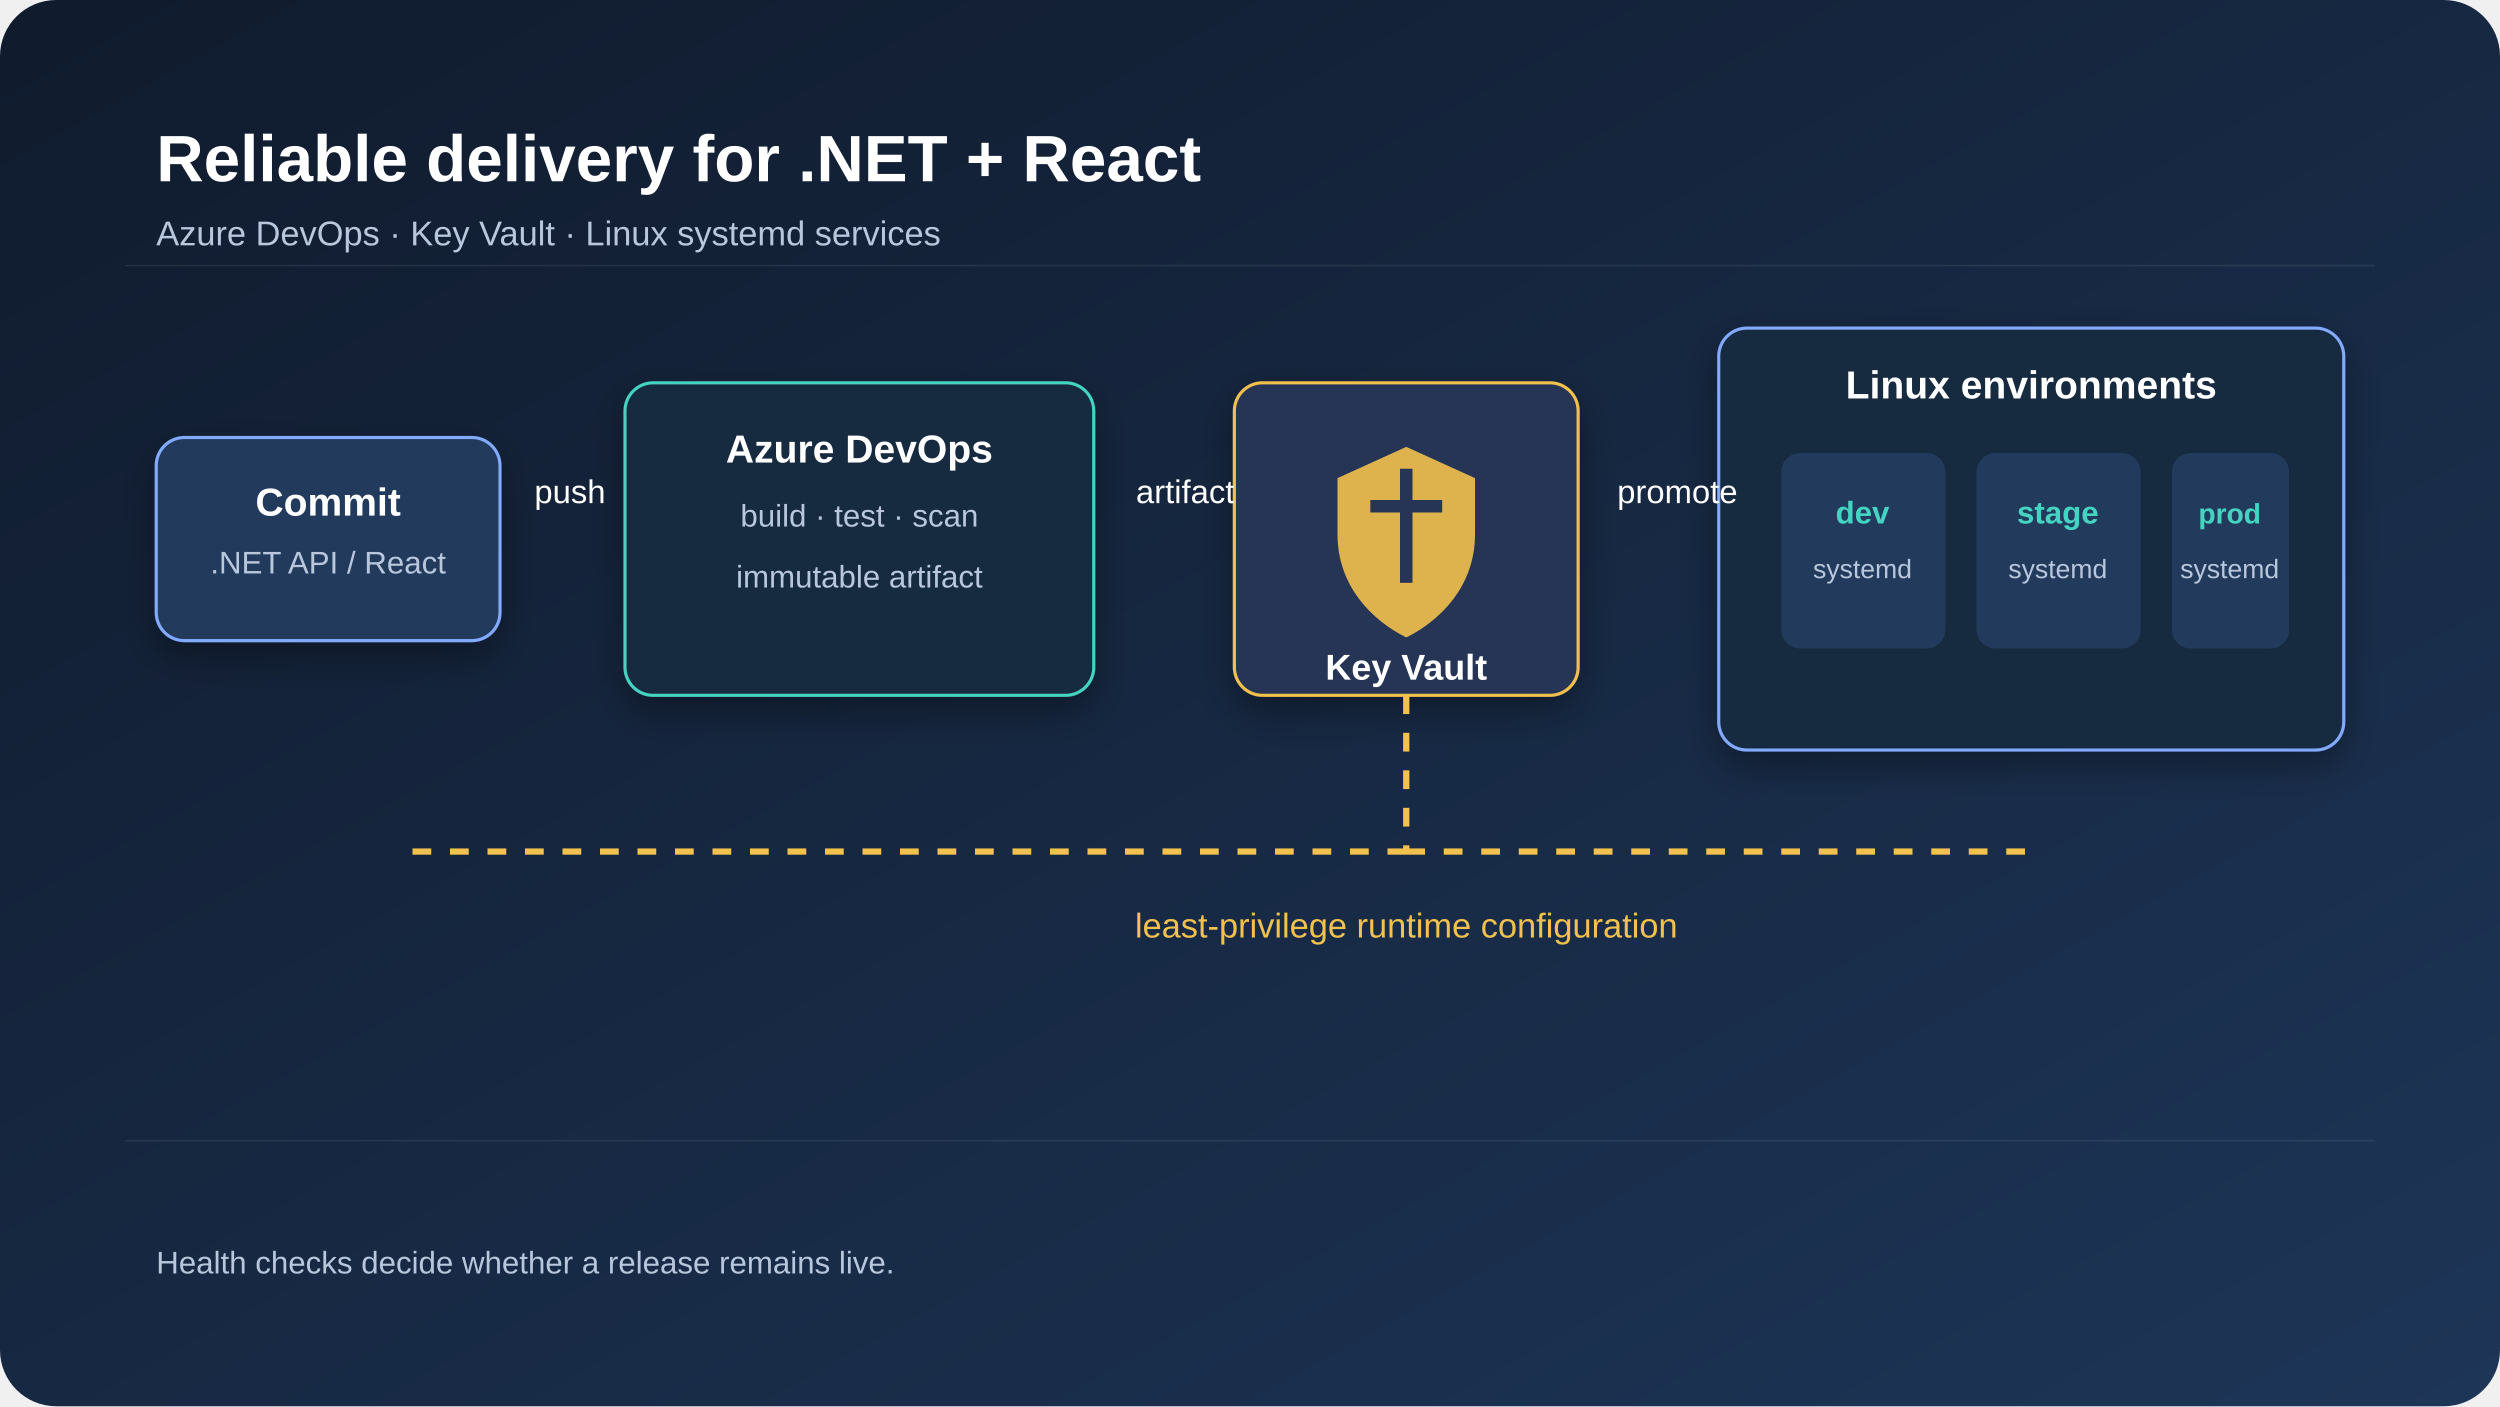
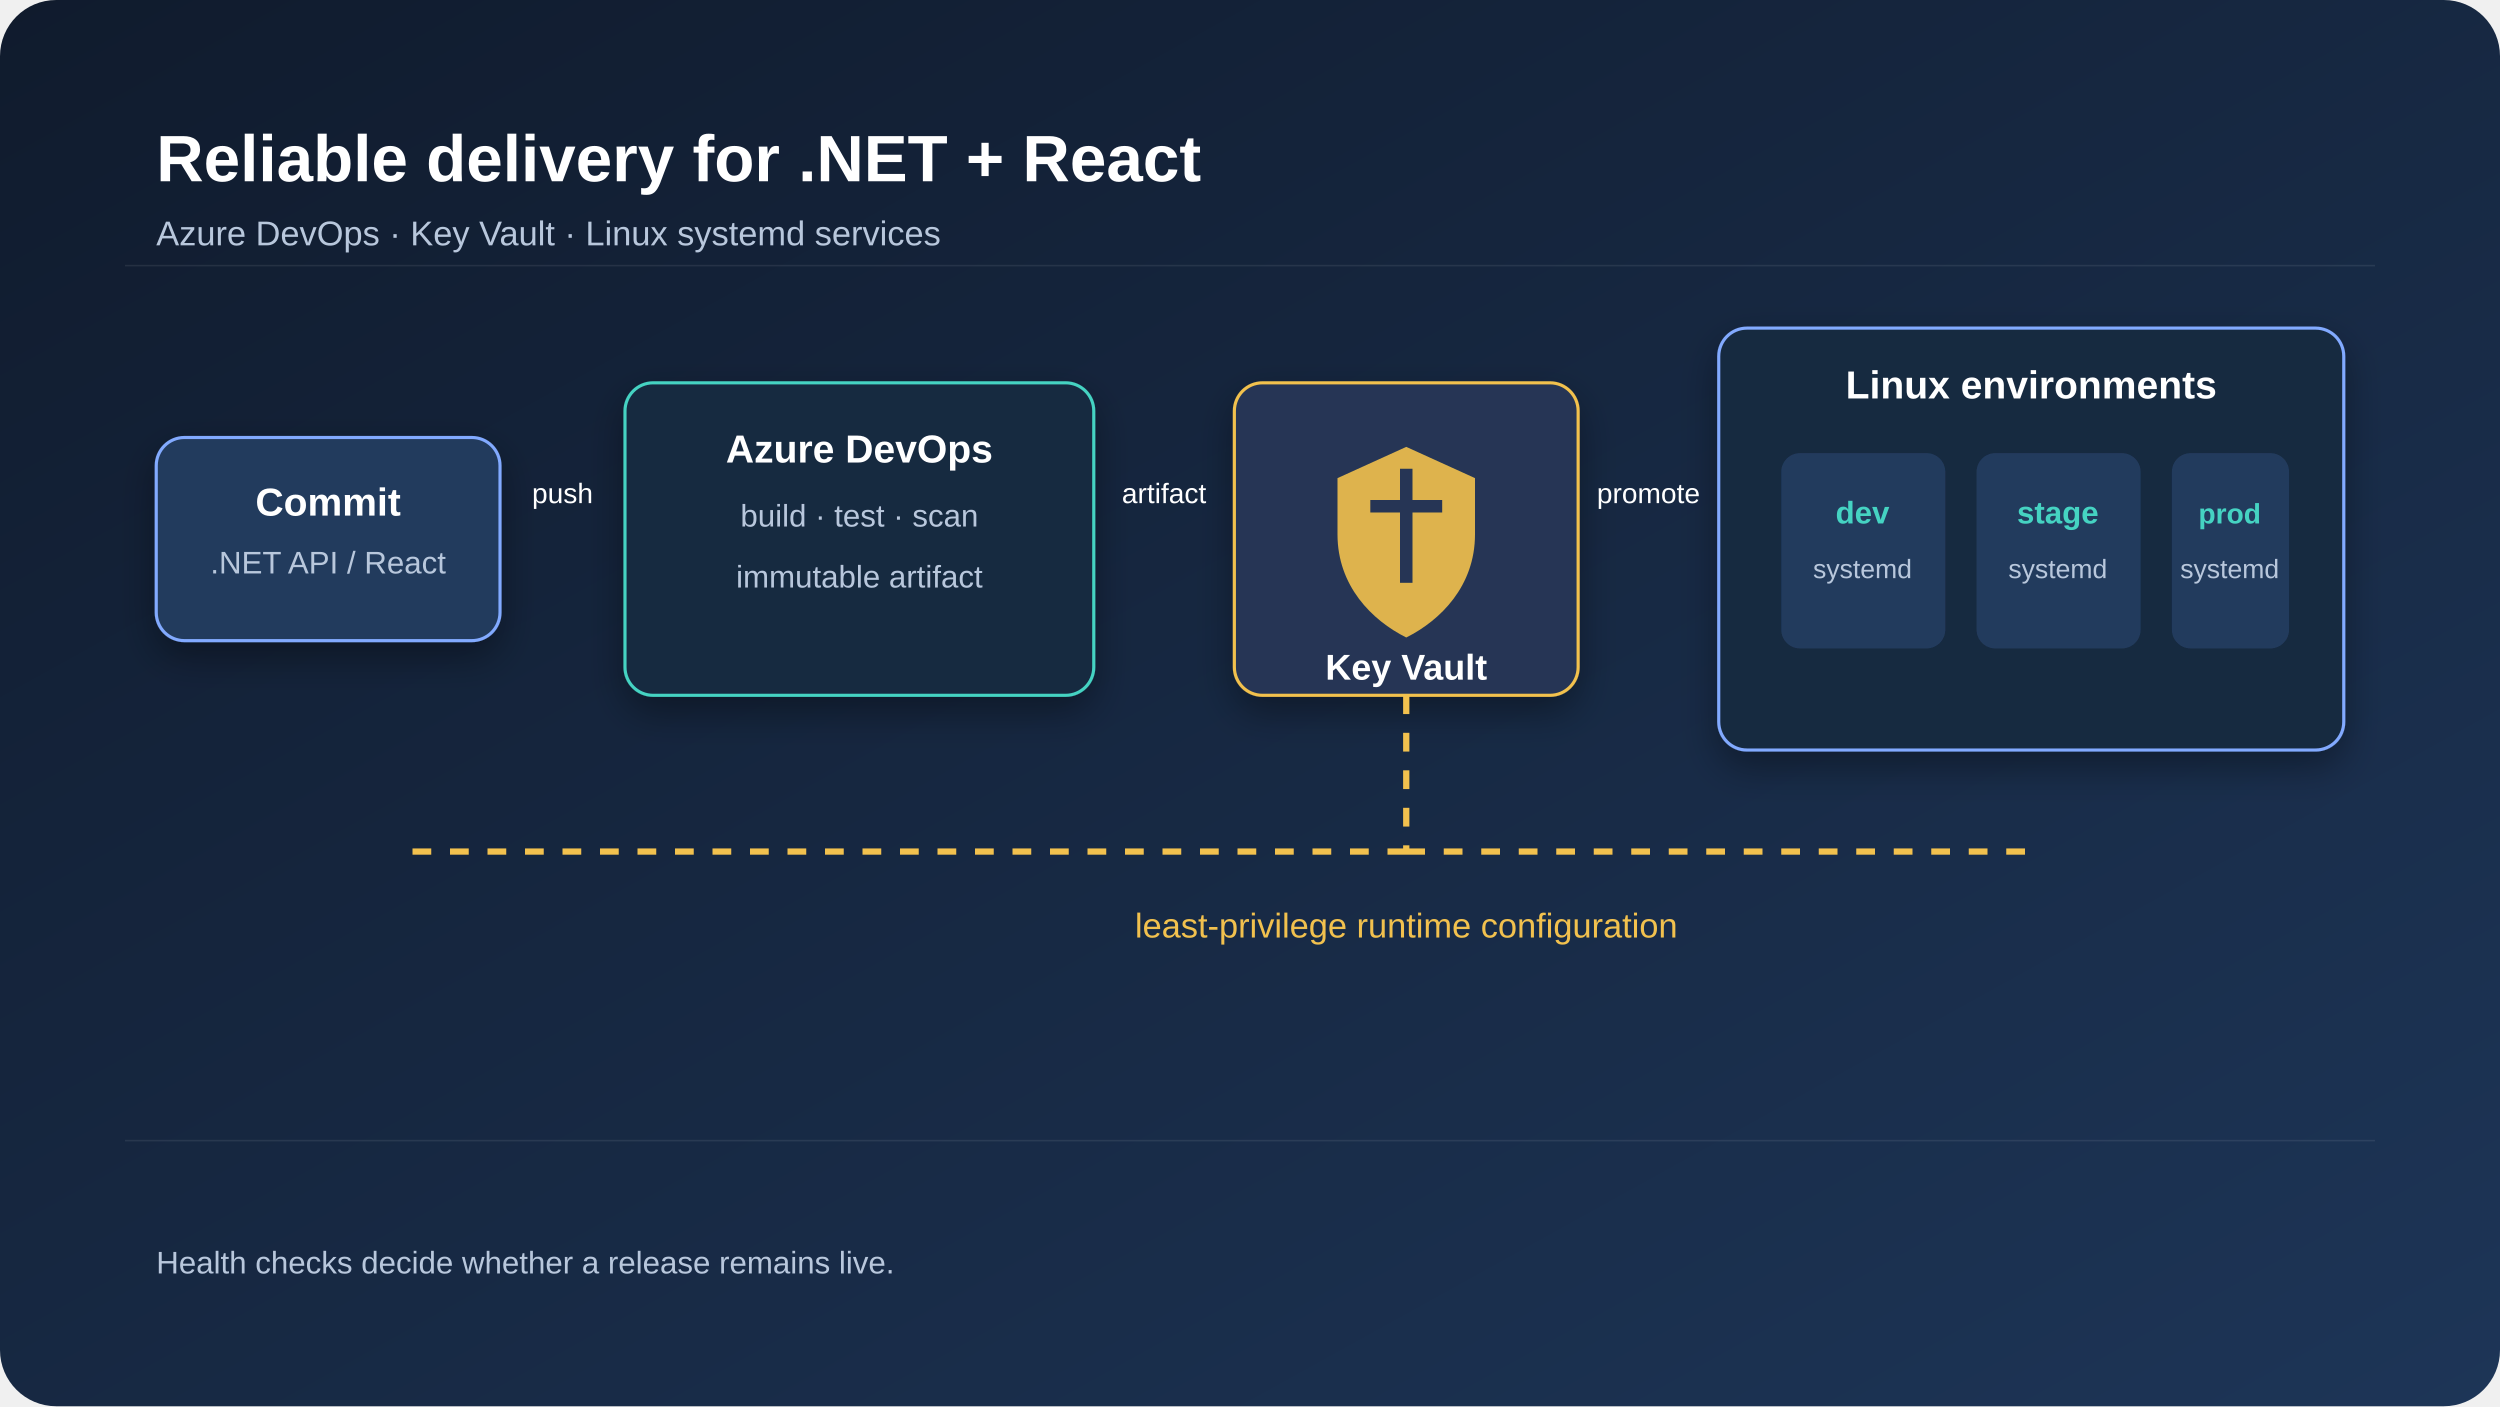
<svg xmlns="http://www.w3.org/2000/svg" viewBox="0 0 1600 900" role="img" aria-labelledby="title desc">
  <defs>
    <linearGradient id="bg" x1="0" y1="0" x2="1" y2="1">
      <stop offset="0" stop-color="#101b2d" />
      <stop offset="1" stop-color="#1d3557" />
    </linearGradient>
    <linearGradient id="accent" x1="0" y1="0" x2="1" y2="0">
      <stop offset="0" stop-color="#45d3c2" />
      <stop offset="1" stop-color="#82aaff" />
    </linearGradient>
    <filter id="shadow" x="-20%" y="-20%" width="140%" height="140%">
      <feDropShadow dx="0" dy="10" stdDeviation="12" flood-color="#050a12" flood-opacity=".35" />
    </filter>
  </defs>
  <rect width="1600" height="900" rx="36" fill="url(#bg)" />
  <path d="M80 730H1520M80 170H1520" stroke="#ffffff" stroke-opacity=".08" />
  <text x="100" y="116" fill="#ffffff" font-family="Arial, sans-serif" font-size="42" font-weight="700">Reliable delivery for .NET + React</text>
  <text x="100" y="157" fill="#b8c7dc" font-family="Arial, sans-serif" font-size="22">Azure DevOps · Key Vault · Linux systemd services</text>
  <g filter="url(#shadow)" font-family="Arial, sans-serif">
    <rect x="100" y="280" width="220" height="130" rx="18" fill="#223b5d" stroke="#82aaff" stroke-width="2" />
    <text x="210" y="330" text-anchor="middle" fill="#ffffff" font-size="25" font-weight="700">Commit</text>
    <text x="210" y="367" text-anchor="middle" fill="#b8c7dc" font-size="20">.NET API / React</text>
    <rect x="400" y="245" width="300" height="200" rx="18" fill="#172940" stroke="#45d3c2" stroke-width="2" />
    <text x="550" y="296" text-anchor="middle" fill="#ffffff" font-size="25" font-weight="700">Azure DevOps</text>
    <text x="550" y="337" text-anchor="middle" fill="#b8c7dc" font-size="20">build · test · scan</text>
    <text x="550" y="376" text-anchor="middle" fill="#b8c7dc" font-size="20">immutable artifact</text>
    <rect x="790" y="245" width="220" height="200" rx="18" fill="#253654" stroke="#f2c14e" stroke-width="2" />
    <path d="M900 286l44 20v36c0 33-22 55-44 66-22-11-44-33-44-66v-36z" fill="#f2c14e" fill-opacity=".9" />
    <path d="M900 300v73M877 324h46" stroke="#253654" stroke-width="8" />
    <text x="900" y="435" text-anchor="middle" fill="#ffffff" font-size="23" font-weight="700">Key Vault</text>
    <rect x="1100" y="210" width="400" height="270" rx="18" fill="#172940" stroke="#82aaff" stroke-width="2" />
    <text x="1300" y="255" text-anchor="middle" fill="#ffffff" font-size="25" font-weight="700">Linux environments</text>
    <rect x="1140" y="290" width="105" height="125" rx="12" fill="#223b5d" />
    <rect x="1265" y="290" width="105" height="125" rx="12" fill="#223b5d" />
    <rect x="1390" y="290" width="75" height="125" rx="12" fill="#223b5d" />
    <text x="1192" y="335" text-anchor="middle" fill="#45d3c2" font-size="20" font-weight="700">dev</text>
    <text x="1317" y="335" text-anchor="middle" fill="#45d3c2" font-size="20" font-weight="700">stage</text>
    <text x="1427" y="335" text-anchor="middle" fill="#45d3c2" font-size="18" font-weight="700">prod</text>
    <text x="1192" y="370" text-anchor="middle" fill="#b8c7dc" font-size="17">systemd</text>
    <text x="1317" y="370" text-anchor="middle" fill="#b8c7dc" font-size="17">systemd</text>
    <text x="1427" y="370" text-anchor="middle" fill="#b8c7dc" font-size="17">systemd</text>
  </g>
  <g fill="none" stroke="url(#accent)" stroke-width="8" stroke-linecap="round" stroke-linejoin="round">
    <path d="M320 345h80" />
    <path d="M700 345h90" />
    <path d="M1010 345h90" />
  </g>
  <g fill="#ffffff" font-family="Arial, sans-serif" font-size="21">
-     <text x="342" y="322">push</text>
-     <text x="727" y="322">artifact</text>
-     <text x="1035" y="322">promote</text>
+     <text x="360" y="322" text-anchor="middle" font-size="18">push</text>
+     <text x="745" y="322" text-anchor="middle" font-size="18">artifact</text>
+     <text x="1055" y="322" text-anchor="middle" font-size="18">promote</text>
  </g>
  <path d="M900 445v100M900 545H260M900 545h400" fill="none" stroke="#f2c14e" stroke-width="4" stroke-dasharray="12 12" />
  <text x="900" y="600" text-anchor="middle" fill="#f2c14e" font-family="Arial, sans-serif" font-size="22">least-privilege runtime configuration</text>
  <text x="100" y="815" fill="#b8c7dc" font-family="Arial, sans-serif" font-size="20">Health checks decide whether a release remains live.</text>
</svg>
